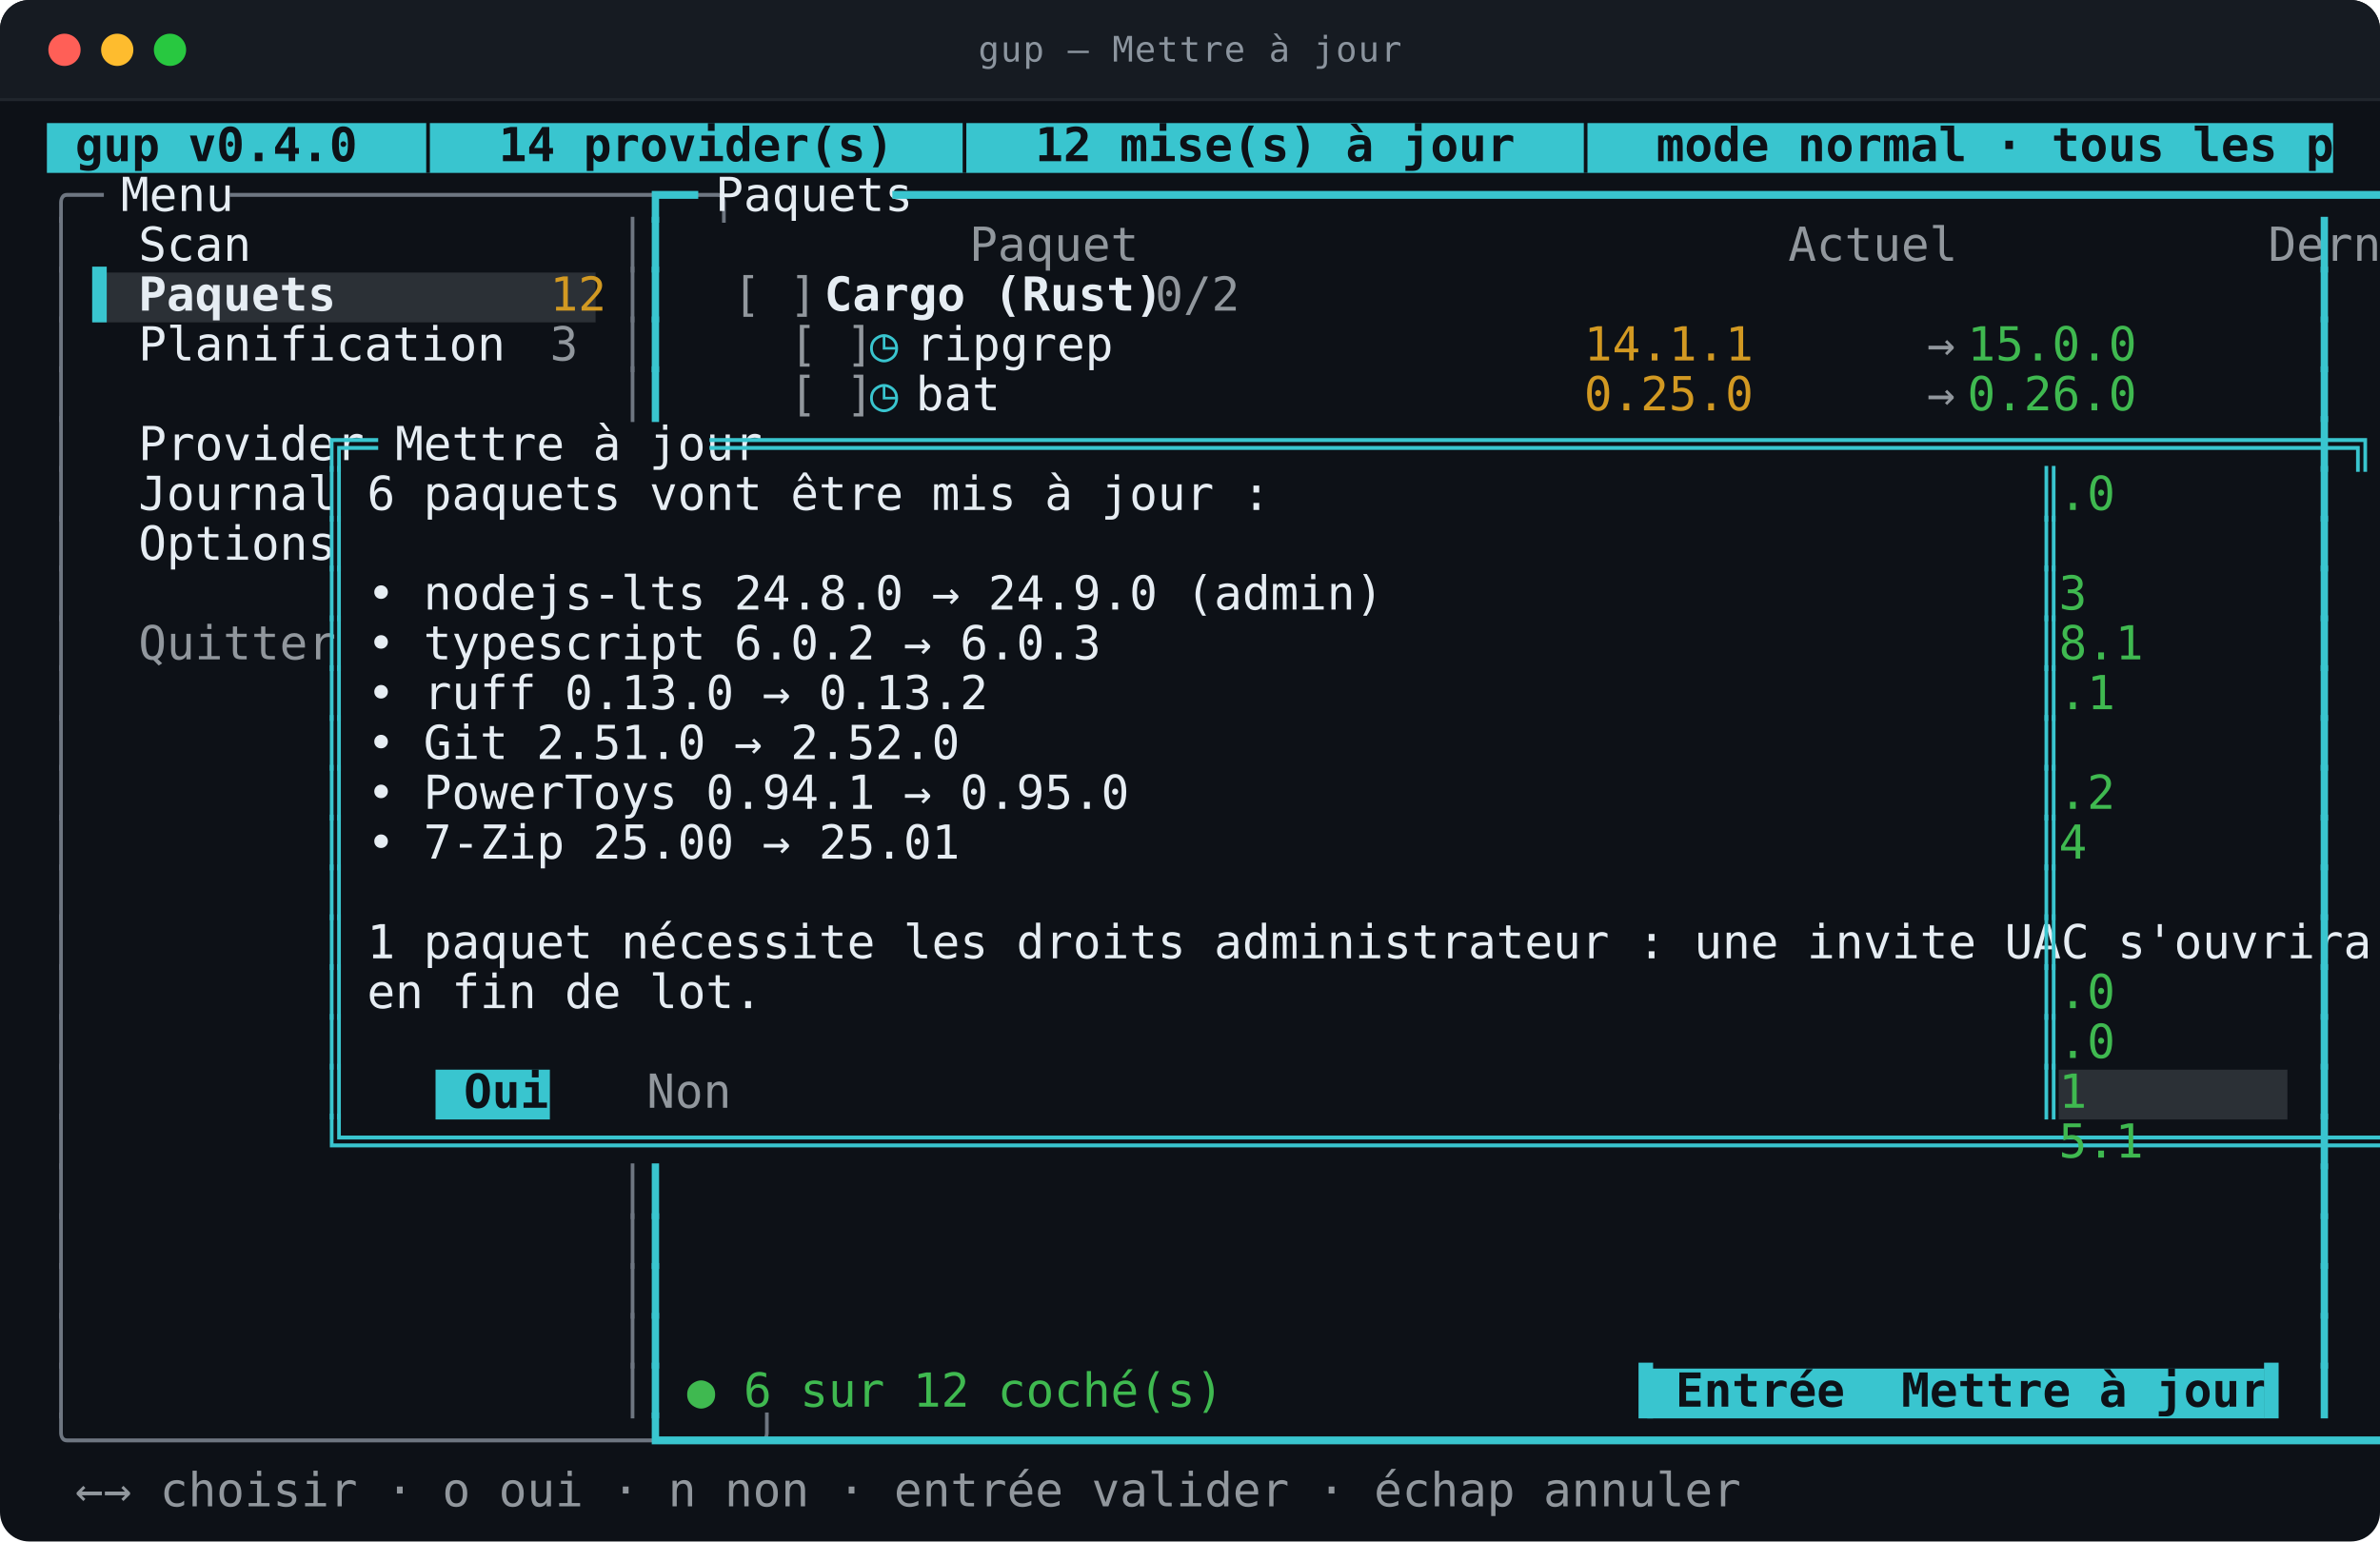
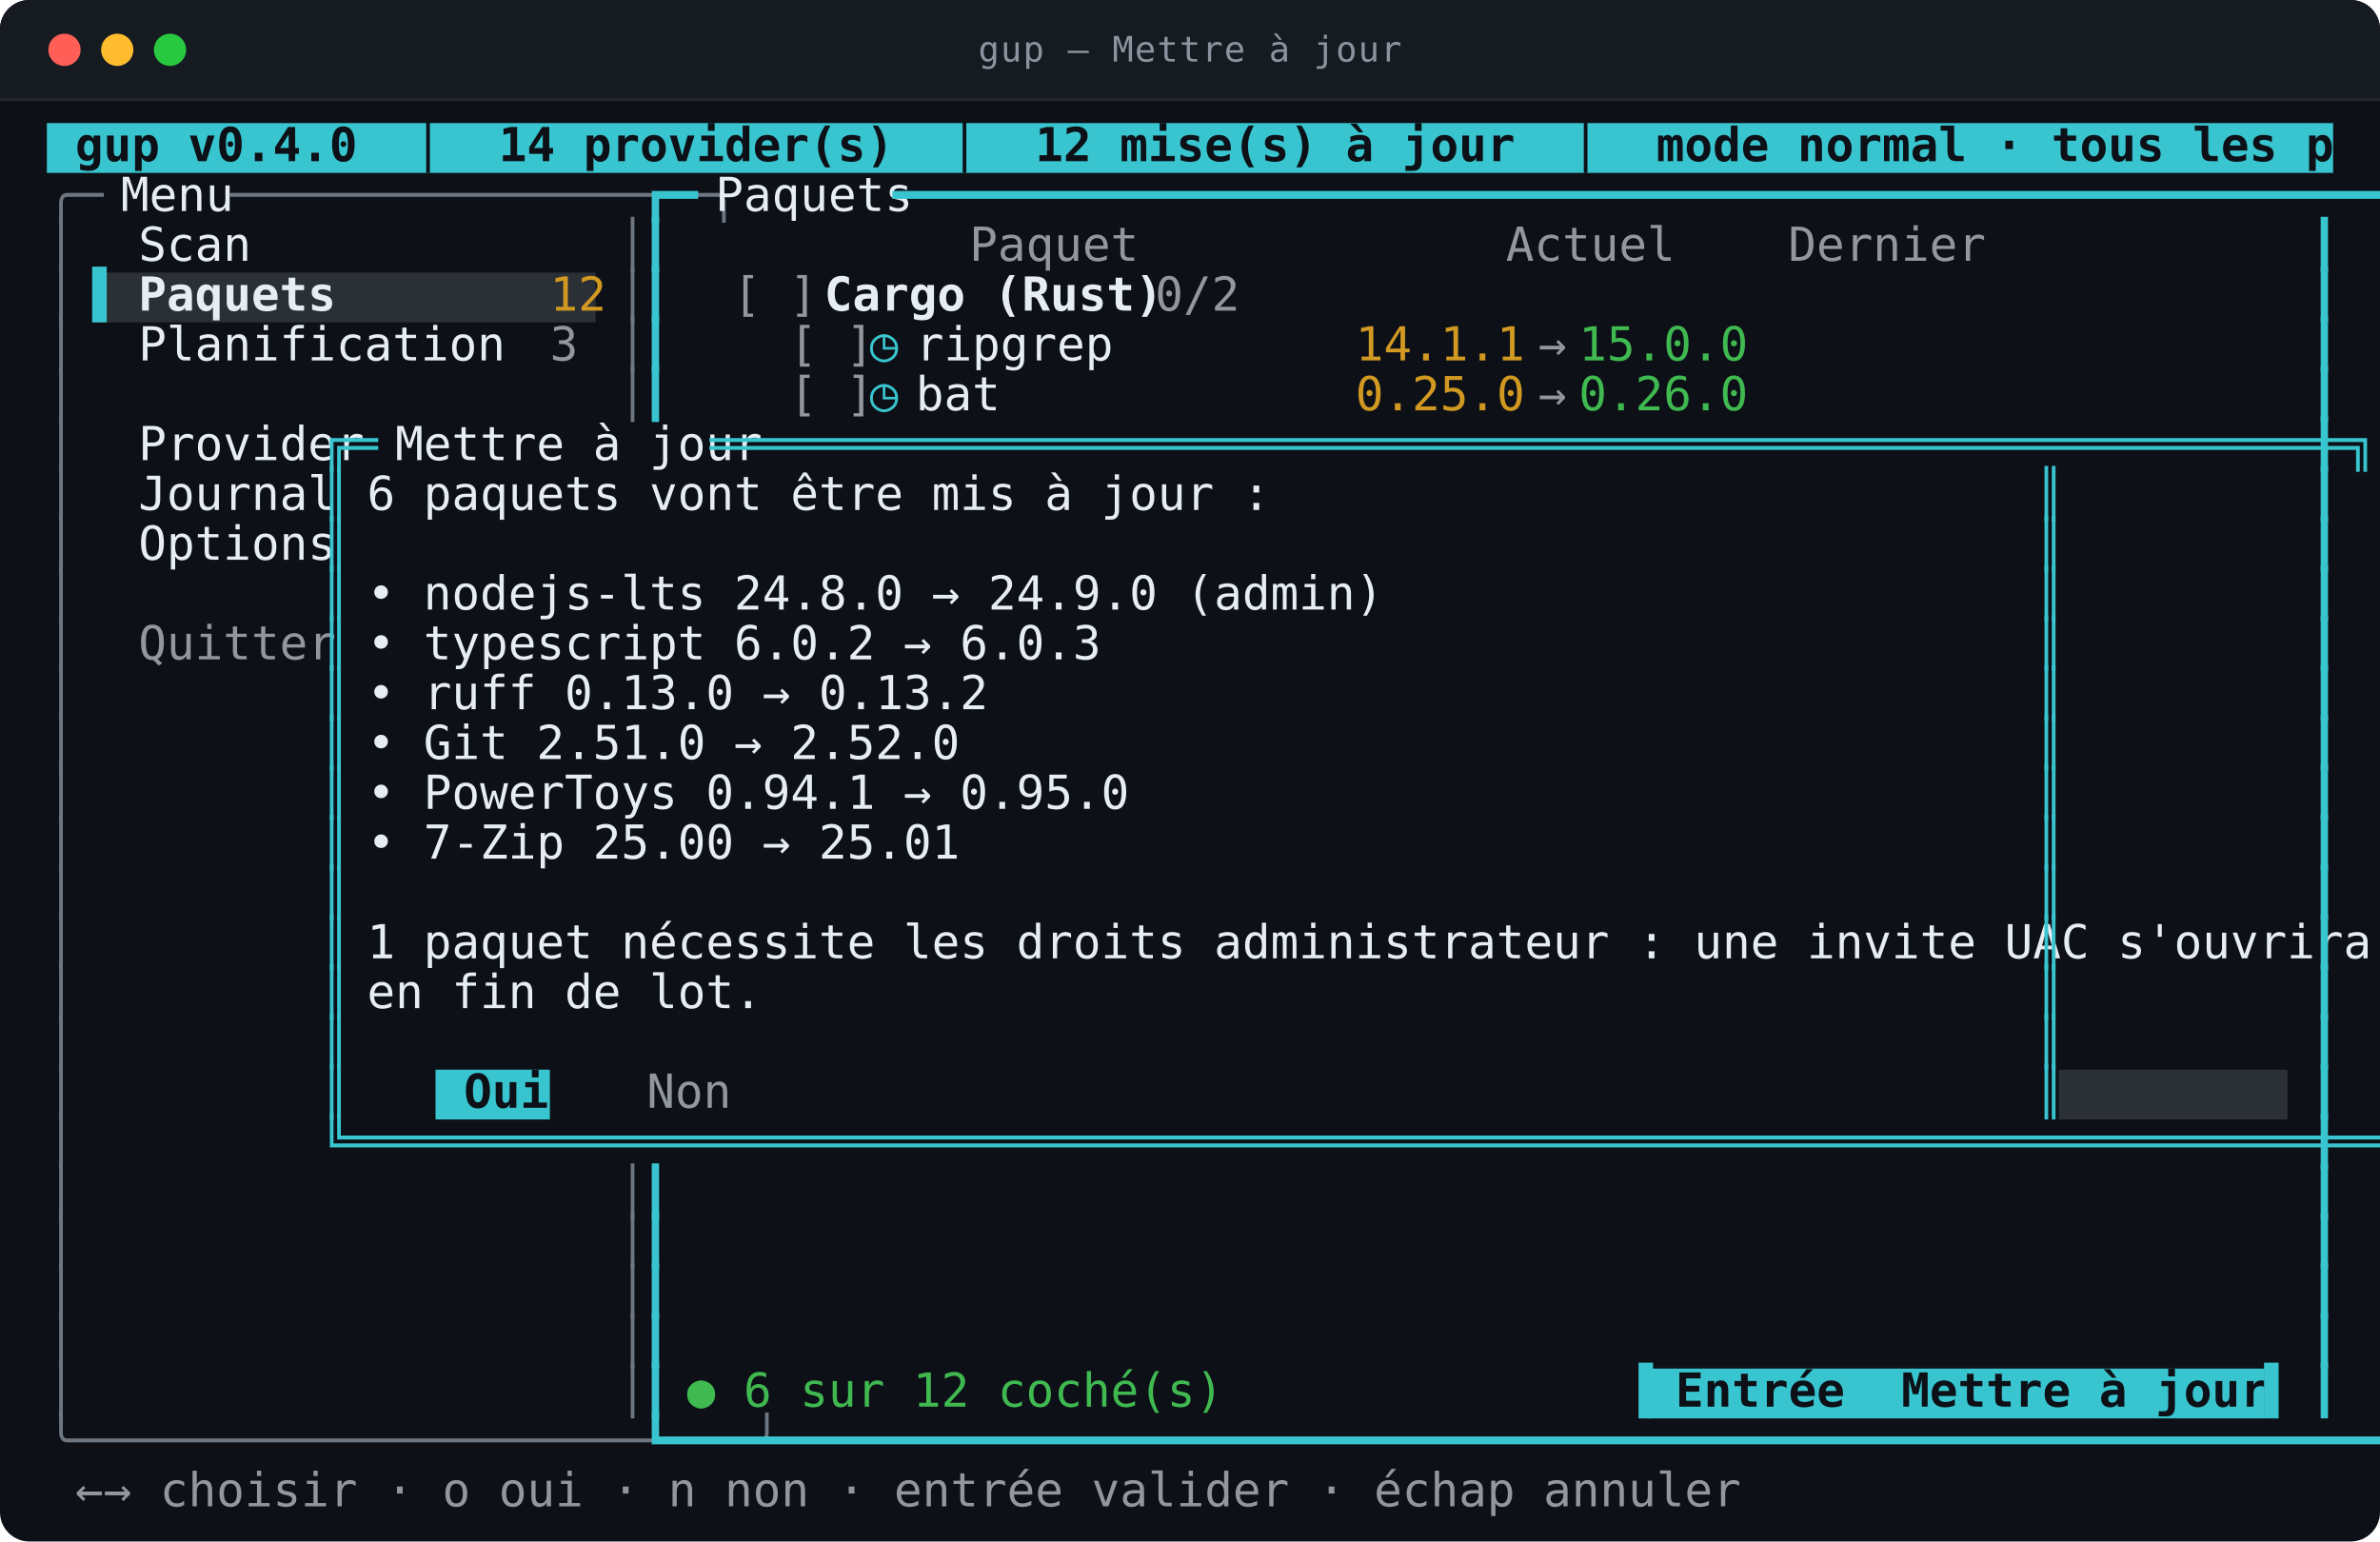
<svg xmlns="http://www.w3.org/2000/svg" viewBox="0 0 812.0 526.0" width="812.0" height="526.0" role="img" aria-labelledby="t d">
  <style>
text{font-family:ui-monospace,SFMono-Regular,"SF Mono",Menlo,Consolas,"DejaVu Sans Mono",monospace;font-size:16px}
.t{font-size:12px;letter-spacing:.4px;fill:#8b949e}
.b{font-weight:700}
.i{font-style:italic}
.u{text-decoration:underline}
.s{text-decoration:line-through}
.us{text-decoration:underline line-through}
.d{opacity:0.62}
.c0{fill:#39c5cf}
.c1{fill:#2b3036}
.c2{fill:#0d1117}
.c3{fill:#6e7681}
.c4{fill:#e6edf3}
.c5{fill:#91979d}
.c6{fill:#d29922}
.c7{fill:#3fb950}
</style>
  <rect y="0.0" width="812.0" height="526.0" rx="10.0" fill="#0d1117" />
  <rect y="0.0" width="812.0" height="34.0" rx="10.0" fill="#161b22" />
  <rect y="24.0" width="812.0" height="10.0" fill="#161b22" />
  <line x1="0.0" y1="34.0" x2="812.0" y2="34.0" stroke="#21262d" />
  <circle cx="22.0" cy="17.0" r="5.5" fill="#ff5f57" />
  <circle cx="40.0" cy="17.0" r="5.5" fill="#febc2e" />
  <circle cx="58.0" cy="17.0" r="5.5" fill="#28c840" />
  <text class="t" x="406.0" y="21.0" text-anchor="middle">gup — Mettre à jour</text>
  <rect class="c0" x="16.0" y="42.0" width="780.0" height="17.0" />
  <rect class="c1" x="31.6" y="93.0" width="171.6" height="17.0" />
  <rect class="c0" x="148.6" y="365.0" width="39.0" height="17.0" />
  <rect class="c1" x="702.4" y="365.0" width="78.0" height="17.0" />
  <rect class="c0" x="562.0" y="467.0" width="210.6" height="17.0" />
  <text class="c2 b" x="16.0" y="55.0" textLength="694.2" lengthAdjust="spacingAndGlyphs" xml:space="preserve"> gup v0.4.0  │  14 provider(s)  │  12 mise(s) à jour  │  mode normal · tous les providers</text>
  <text class="c3" x="16.0" y="72.0" textLength="15.6" lengthAdjust="spacingAndGlyphs" xml:space="preserve">╭─</text>
  <text class="c4" x="31.6" y="72.0" textLength="46.8" lengthAdjust="spacingAndGlyphs" xml:space="preserve"> Menu </text>
  <text class="c3" x="78.4" y="72.0" textLength="140.4" lengthAdjust="spacingAndGlyphs" xml:space="preserve">─────────────────╮</text>
  <text class="c0" x="218.8" y="72.0" textLength="15.6" lengthAdjust="spacingAndGlyphs" xml:space="preserve">┏━</text>
  <text class="c4" x="234.4" y="72.0" textLength="70.2" lengthAdjust="spacingAndGlyphs" xml:space="preserve"> Paquets </text>
  <text class="c0" x="304.6" y="72.0" textLength="491.4" lengthAdjust="spacingAndGlyphs" xml:space="preserve">━━━━━━━━━━━━━━━━━━━━━━━━━━━━━━━━━━━━━━━━━━━━━━━━━━━━━━━━━━━━━━┓</text>
  <text class="c3" x="16.0" y="89.0" textLength="7.8" lengthAdjust="spacingAndGlyphs" xml:space="preserve">│</text>
  <text class="c4" x="47.2" y="89.0" textLength="140.4" lengthAdjust="spacingAndGlyphs" xml:space="preserve">Scan              </text>
  <text class="c3" x="211.0" y="89.0" textLength="7.8" lengthAdjust="spacingAndGlyphs" xml:space="preserve">│</text>
  <text class="c0" x="218.8" y="89.0" textLength="7.8" lengthAdjust="spacingAndGlyphs" xml:space="preserve">┃</text>
-   <text class="c5" x="234.4" y="89.0" textLength="546.0" lengthAdjust="spacingAndGlyphs" xml:space="preserve">          Paquet                       Actuel           Dernier       </text>
+   <text class="c5" x="234.4" y="89.0" textLength="366.6" lengthAdjust="spacingAndGlyphs" xml:space="preserve">          Paquet             Actuel    Dernier </text>
  <text class="c0" x="788.2" y="89.0" textLength="7.8" lengthAdjust="spacingAndGlyphs" xml:space="preserve">┃</text>
  <text class="c3" x="16.0" y="106.0" textLength="7.8" lengthAdjust="spacingAndGlyphs" xml:space="preserve">│</text>
  <text class="c0" x="31.6" y="106.0" textLength="15.6" lengthAdjust="spacingAndGlyphs" xml:space="preserve">▌ </text>
  <text class="c4 b" x="47.2" y="106.0" textLength="140.4" lengthAdjust="spacingAndGlyphs" xml:space="preserve">Paquets           </text>
  <text class="c6" x="187.6" y="106.0" textLength="15.6" lengthAdjust="spacingAndGlyphs" xml:space="preserve">12</text>
  <text class="c3" x="211.0" y="106.0" textLength="7.8" lengthAdjust="spacingAndGlyphs" xml:space="preserve">│</text>
  <text class="c0" x="218.8" y="106.0" textLength="7.8" lengthAdjust="spacingAndGlyphs" xml:space="preserve">┃</text>
  <text class="c5" x="250.0" y="106.0" textLength="31.2" lengthAdjust="spacingAndGlyphs" xml:space="preserve">[ ] </text>
  <text class="c4 b" x="281.2" y="106.0" textLength="93.6" lengthAdjust="spacingAndGlyphs" xml:space="preserve">Cargo (Rust)</text>
  <text class="c5" x="374.8" y="106.0" textLength="39.0" lengthAdjust="spacingAndGlyphs" xml:space="preserve">  0/2</text>
  <text class="c0" x="788.2" y="106.0" textLength="7.8" lengthAdjust="spacingAndGlyphs" xml:space="preserve">┃</text>
  <text class="c3" x="16.0" y="123.0" textLength="7.8" lengthAdjust="spacingAndGlyphs" xml:space="preserve">│</text>
  <text class="c4" x="47.2" y="123.0" textLength="140.4" lengthAdjust="spacingAndGlyphs" xml:space="preserve">Planification     </text>
  <text class="c5" x="187.6" y="123.0" textLength="7.8" lengthAdjust="spacingAndGlyphs" xml:space="preserve">3</text>
  <text class="c3" x="211.0" y="123.0" textLength="7.8" lengthAdjust="spacingAndGlyphs" xml:space="preserve">│</text>
  <text class="c0" x="218.8" y="123.0" textLength="7.8" lengthAdjust="spacingAndGlyphs" xml:space="preserve">┃</text>
  <text class="c5" x="250.0" y="123.0" textLength="46.8" lengthAdjust="spacingAndGlyphs" xml:space="preserve">  [ ] </text>
  <text class="c0" x="296.8" y="123.0" textLength="15.6" lengthAdjust="spacingAndGlyphs" xml:space="preserve">◷ </text>
-   <text class="c4" x="312.4" y="123.0" textLength="218.4" lengthAdjust="spacingAndGlyphs" xml:space="preserve">ripgrep                     </text>
-   <text class="c6" x="530.8" y="123.0" textLength="117.0" lengthAdjust="spacingAndGlyphs" xml:space="preserve"> 14.1.1        </text>
-   <text class="c5" x="647.8" y="123.0" textLength="23.4" lengthAdjust="spacingAndGlyphs" xml:space="preserve"> → </text>
-   <text class="c7" x="671.2" y="123.0" textLength="109.2" lengthAdjust="spacingAndGlyphs" xml:space="preserve">15.0.0        </text>
+   <text class="c4" x="312.4" y="123.0" textLength="140.4" lengthAdjust="spacingAndGlyphs" xml:space="preserve">ripgrep           </text>
+   <text class="c6" x="452.8" y="123.0" textLength="62.4" lengthAdjust="spacingAndGlyphs" xml:space="preserve"> 14.1.1 </text>
+   <text class="c5" x="515.2" y="123.0" textLength="23.4" lengthAdjust="spacingAndGlyphs" xml:space="preserve"> → </text>
+   <text class="c7" x="538.6" y="123.0" textLength="54.6" lengthAdjust="spacingAndGlyphs" xml:space="preserve">15.0.0 </text>
  <text class="c0" x="788.2" y="123.0" textLength="7.8" lengthAdjust="spacingAndGlyphs" xml:space="preserve">┃</text>
  <text class="c3" x="16.0" y="140.0" textLength="7.8" lengthAdjust="spacingAndGlyphs" xml:space="preserve">│</text>
  <text class="c3" x="211.0" y="140.0" textLength="7.8" lengthAdjust="spacingAndGlyphs" xml:space="preserve">│</text>
  <text class="c0" x="218.8" y="140.0" textLength="7.8" lengthAdjust="spacingAndGlyphs" xml:space="preserve">┃</text>
  <text class="c5" x="250.0" y="140.0" textLength="46.8" lengthAdjust="spacingAndGlyphs" xml:space="preserve">  [ ] </text>
  <text class="c0" x="296.8" y="140.0" textLength="15.6" lengthAdjust="spacingAndGlyphs" xml:space="preserve">◷ </text>
-   <text class="c4" x="312.4" y="140.0" textLength="218.4" lengthAdjust="spacingAndGlyphs" xml:space="preserve">bat                         </text>
-   <text class="c6" x="530.8" y="140.0" textLength="117.0" lengthAdjust="spacingAndGlyphs" xml:space="preserve"> 0.25.0        </text>
-   <text class="c5" x="647.8" y="140.0" textLength="23.4" lengthAdjust="spacingAndGlyphs" xml:space="preserve"> → </text>
-   <text class="c7" x="671.2" y="140.0" textLength="109.2" lengthAdjust="spacingAndGlyphs" xml:space="preserve">0.26.0        </text>
+   <text class="c4" x="312.4" y="140.0" textLength="140.4" lengthAdjust="spacingAndGlyphs" xml:space="preserve">bat               </text>
+   <text class="c6" x="452.8" y="140.0" textLength="62.4" lengthAdjust="spacingAndGlyphs" xml:space="preserve"> 0.25.0 </text>
+   <text class="c5" x="515.2" y="140.0" textLength="23.4" lengthAdjust="spacingAndGlyphs" xml:space="preserve"> → </text>
+   <text class="c7" x="538.6" y="140.0" textLength="54.6" lengthAdjust="spacingAndGlyphs" xml:space="preserve">0.26.0 </text>
  <text class="c0" x="788.2" y="140.0" textLength="7.8" lengthAdjust="spacingAndGlyphs" xml:space="preserve">┃</text>
  <text class="c3" x="16.0" y="157.0" textLength="7.8" lengthAdjust="spacingAndGlyphs" xml:space="preserve">│</text>
  <text class="c4" x="47.2" y="157.0" textLength="62.4" lengthAdjust="spacingAndGlyphs" xml:space="preserve">Provider</text>
  <text class="c0" x="109.6" y="157.0" textLength="15.6" lengthAdjust="spacingAndGlyphs" xml:space="preserve">╔═</text>
  <text class="c4" x="125.2" y="157.0" textLength="117.0" lengthAdjust="spacingAndGlyphs" xml:space="preserve"> Mettre à jour </text>
  <text class="c0" x="242.2" y="157.0" textLength="460.2" lengthAdjust="spacingAndGlyphs" xml:space="preserve">══════════════════════════════════════════════════════════╗</text>
  <text class="c0" x="788.2" y="157.0" textLength="7.8" lengthAdjust="spacingAndGlyphs" xml:space="preserve">┃</text>
  <text class="c3" x="16.0" y="174.0" textLength="7.8" lengthAdjust="spacingAndGlyphs" xml:space="preserve">│</text>
  <text class="c4" x="47.2" y="174.0" textLength="62.4" lengthAdjust="spacingAndGlyphs" xml:space="preserve">Journal </text>
  <text class="c0" x="109.6" y="174.0" textLength="7.8" lengthAdjust="spacingAndGlyphs" xml:space="preserve">║</text>
  <text class="c4" x="125.2" y="174.0" textLength="249.6" lengthAdjust="spacingAndGlyphs" xml:space="preserve">6 paquets vont être mis à jour :</text>
  <text class="c0" x="694.6" y="174.0" textLength="7.8" lengthAdjust="spacingAndGlyphs" xml:space="preserve">║</text>
-   <text class="c7" x="702.4" y="174.0" textLength="78.0" lengthAdjust="spacingAndGlyphs" xml:space="preserve">.0        </text>
  <text class="c0" x="788.2" y="174.0" textLength="7.8" lengthAdjust="spacingAndGlyphs" xml:space="preserve">┃</text>
  <text class="c3" x="16.0" y="191.0" textLength="7.8" lengthAdjust="spacingAndGlyphs" xml:space="preserve">│</text>
  <text class="c4" x="47.2" y="191.0" textLength="62.4" lengthAdjust="spacingAndGlyphs" xml:space="preserve">Options </text>
  <text class="c0" x="109.6" y="191.0" textLength="7.8" lengthAdjust="spacingAndGlyphs" xml:space="preserve">║</text>
  <text class="c0" x="694.6" y="191.0" textLength="7.8" lengthAdjust="spacingAndGlyphs" xml:space="preserve">║</text>
  <text class="c0" x="788.2" y="191.0" textLength="7.8" lengthAdjust="spacingAndGlyphs" xml:space="preserve">┃</text>
  <text class="c3" x="16.0" y="208.0" textLength="7.8" lengthAdjust="spacingAndGlyphs" xml:space="preserve">│</text>
  <text class="c0" x="109.6" y="208.0" textLength="7.8" lengthAdjust="spacingAndGlyphs" xml:space="preserve">║</text>
  <text class="c4" x="125.2" y="208.0" textLength="280.8" lengthAdjust="spacingAndGlyphs" xml:space="preserve">• nodejs-lts 24.8.0 → 24.9.0 (admin)</text>
  <text class="c0" x="694.6" y="208.0" textLength="7.8" lengthAdjust="spacingAndGlyphs" xml:space="preserve">║</text>
-   <text class="c7" x="702.4" y="208.0" textLength="78.0" lengthAdjust="spacingAndGlyphs" xml:space="preserve">3         </text>
  <text class="c0" x="788.2" y="208.0" textLength="7.8" lengthAdjust="spacingAndGlyphs" xml:space="preserve">┃</text>
  <text class="c3" x="16.0" y="225.0" textLength="7.8" lengthAdjust="spacingAndGlyphs" xml:space="preserve">│</text>
  <text class="c5" x="47.2" y="225.0" textLength="62.4" lengthAdjust="spacingAndGlyphs" xml:space="preserve">Quitter </text>
  <text class="c0" x="109.6" y="225.0" textLength="7.8" lengthAdjust="spacingAndGlyphs" xml:space="preserve">║</text>
  <text class="c4" x="125.2" y="225.0" textLength="202.8" lengthAdjust="spacingAndGlyphs" xml:space="preserve">• typescript 6.0.2 → 6.0.3</text>
  <text class="c0" x="694.6" y="225.0" textLength="7.8" lengthAdjust="spacingAndGlyphs" xml:space="preserve">║</text>
-   <text class="c7" x="702.4" y="225.0" textLength="78.0" lengthAdjust="spacingAndGlyphs" xml:space="preserve">8.1       </text>
  <text class="c0" x="788.2" y="225.0" textLength="7.8" lengthAdjust="spacingAndGlyphs" xml:space="preserve">┃</text>
  <text class="c3" x="16.0" y="242.0" textLength="7.8" lengthAdjust="spacingAndGlyphs" xml:space="preserve">│</text>
  <text class="c0" x="109.6" y="242.0" textLength="7.8" lengthAdjust="spacingAndGlyphs" xml:space="preserve">║</text>
  <text class="c4" x="125.2" y="242.0" textLength="171.6" lengthAdjust="spacingAndGlyphs" xml:space="preserve">• ruff 0.13.0 → 0.13.2</text>
  <text class="c0" x="694.6" y="242.0" textLength="7.8" lengthAdjust="spacingAndGlyphs" xml:space="preserve">║</text>
-   <text class="c7" x="702.4" y="242.0" textLength="78.0" lengthAdjust="spacingAndGlyphs" xml:space="preserve">.1        </text>
  <text class="c0" x="788.2" y="242.0" textLength="7.8" lengthAdjust="spacingAndGlyphs" xml:space="preserve">┃</text>
  <text class="c3" x="16.0" y="259.0" textLength="7.8" lengthAdjust="spacingAndGlyphs" xml:space="preserve">│</text>
  <text class="c0" x="109.6" y="259.0" textLength="7.8" lengthAdjust="spacingAndGlyphs" xml:space="preserve">║</text>
  <text class="c4" x="125.2" y="259.0" textLength="163.8" lengthAdjust="spacingAndGlyphs" xml:space="preserve">• Git 2.51.0 → 2.52.0</text>
  <text class="c0" x="694.6" y="259.0" textLength="7.8" lengthAdjust="spacingAndGlyphs" xml:space="preserve">║</text>
  <text class="c0" x="788.2" y="259.0" textLength="7.8" lengthAdjust="spacingAndGlyphs" xml:space="preserve">┃</text>
  <text class="c3" x="16.0" y="276.0" textLength="7.8" lengthAdjust="spacingAndGlyphs" xml:space="preserve">│</text>
  <text class="c0" x="109.6" y="276.0" textLength="7.8" lengthAdjust="spacingAndGlyphs" xml:space="preserve">║</text>
  <text class="c4" x="125.2" y="276.0" textLength="210.6" lengthAdjust="spacingAndGlyphs" xml:space="preserve">• PowerToys 0.94.1 → 0.95.0</text>
  <text class="c0" x="694.6" y="276.0" textLength="7.8" lengthAdjust="spacingAndGlyphs" xml:space="preserve">║</text>
-   <text class="c7" x="702.4" y="276.0" textLength="78.0" lengthAdjust="spacingAndGlyphs" xml:space="preserve">.2        </text>
  <text class="c0" x="788.2" y="276.0" textLength="7.8" lengthAdjust="spacingAndGlyphs" xml:space="preserve">┃</text>
  <text class="c3" x="16.0" y="293.0" textLength="7.8" lengthAdjust="spacingAndGlyphs" xml:space="preserve">│</text>
  <text class="c0" x="109.6" y="293.0" textLength="7.8" lengthAdjust="spacingAndGlyphs" xml:space="preserve">║</text>
  <text class="c4" x="125.2" y="293.0" textLength="163.8" lengthAdjust="spacingAndGlyphs" xml:space="preserve">• 7-Zip 25.00 → 25.01</text>
  <text class="c0" x="694.6" y="293.0" textLength="7.8" lengthAdjust="spacingAndGlyphs" xml:space="preserve">║</text>
-   <text class="c7" x="702.4" y="293.0" textLength="78.0" lengthAdjust="spacingAndGlyphs" xml:space="preserve">4         </text>
  <text class="c0" x="788.2" y="293.0" textLength="7.8" lengthAdjust="spacingAndGlyphs" xml:space="preserve">┃</text>
  <text class="c3" x="16.0" y="310.0" textLength="7.8" lengthAdjust="spacingAndGlyphs" xml:space="preserve">│</text>
  <text class="c0" x="109.6" y="310.0" textLength="7.8" lengthAdjust="spacingAndGlyphs" xml:space="preserve">║</text>
  <text class="c0" x="694.6" y="310.0" textLength="7.8" lengthAdjust="spacingAndGlyphs" xml:space="preserve">║</text>
  <text class="c0" x="788.2" y="310.0" textLength="7.8" lengthAdjust="spacingAndGlyphs" xml:space="preserve">┃</text>
  <text class="c3" x="16.0" y="327.0" textLength="7.8" lengthAdjust="spacingAndGlyphs" xml:space="preserve">│</text>
  <text class="c0" x="109.6" y="327.0" textLength="7.8" lengthAdjust="spacingAndGlyphs" xml:space="preserve">║</text>
  <text class="c4" x="125.2" y="327.0" textLength="553.8" lengthAdjust="spacingAndGlyphs" xml:space="preserve">1 paquet nécessite les droits administrateur : une invite UAC s'ouvrira</text>
  <text class="c0" x="694.6" y="327.0" textLength="7.8" lengthAdjust="spacingAndGlyphs" xml:space="preserve">║</text>
  <text class="c0" x="788.2" y="327.0" textLength="7.8" lengthAdjust="spacingAndGlyphs" xml:space="preserve">┃</text>
  <text class="c3" x="16.0" y="344.0" textLength="7.8" lengthAdjust="spacingAndGlyphs" xml:space="preserve">│</text>
  <text class="c0" x="109.6" y="344.0" textLength="7.8" lengthAdjust="spacingAndGlyphs" xml:space="preserve">║</text>
  <text class="c4" x="125.2" y="344.0" textLength="109.2" lengthAdjust="spacingAndGlyphs" xml:space="preserve">en fin de lot.</text>
  <text class="c0" x="694.6" y="344.0" textLength="7.8" lengthAdjust="spacingAndGlyphs" xml:space="preserve">║</text>
-   <text class="c7" x="702.4" y="344.0" textLength="78.0" lengthAdjust="spacingAndGlyphs" xml:space="preserve">.0        </text>
  <text class="c0" x="788.2" y="344.0" textLength="7.8" lengthAdjust="spacingAndGlyphs" xml:space="preserve">┃</text>
  <text class="c3" x="16.0" y="361.0" textLength="7.8" lengthAdjust="spacingAndGlyphs" xml:space="preserve">│</text>
  <text class="c0" x="109.6" y="361.0" textLength="7.8" lengthAdjust="spacingAndGlyphs" xml:space="preserve">║</text>
  <text class="c0" x="694.6" y="361.0" textLength="7.8" lengthAdjust="spacingAndGlyphs" xml:space="preserve">║</text>
-   <text class="c7" x="702.4" y="361.0" textLength="78.0" lengthAdjust="spacingAndGlyphs" xml:space="preserve">.0        </text>
  <text class="c0" x="788.2" y="361.0" textLength="7.8" lengthAdjust="spacingAndGlyphs" xml:space="preserve">┃</text>
  <text class="c3" x="16.0" y="378.0" textLength="7.8" lengthAdjust="spacingAndGlyphs" xml:space="preserve">│</text>
  <text class="c0" x="109.6" y="378.0" textLength="7.8" lengthAdjust="spacingAndGlyphs" xml:space="preserve">║</text>
  <text class="c2 b" x="148.6" y="378.0" textLength="39.0" lengthAdjust="spacingAndGlyphs" xml:space="preserve"> Oui </text>
  <text class="c5" x="211.0" y="378.0" textLength="39.0" lengthAdjust="spacingAndGlyphs" xml:space="preserve"> Non </text>
  <text class="c0" x="694.6" y="378.0" textLength="7.8" lengthAdjust="spacingAndGlyphs" xml:space="preserve">║</text>
-   <text class="c7" x="702.4" y="378.0" textLength="78.0" lengthAdjust="spacingAndGlyphs" xml:space="preserve">1         </text>
  <text class="c0" x="788.2" y="378.0" textLength="7.8" lengthAdjust="spacingAndGlyphs" xml:space="preserve">┃</text>
  <text class="c3" x="16.0" y="395.0" textLength="7.8" lengthAdjust="spacingAndGlyphs" xml:space="preserve">│</text>
  <text class="c0" x="109.6" y="395.0" textLength="592.8" lengthAdjust="spacingAndGlyphs" xml:space="preserve">╚══════════════════════════════════════════════════════════════════════════╝</text>
-   <text class="c7" x="702.4" y="395.0" textLength="78.0" lengthAdjust="spacingAndGlyphs" xml:space="preserve">5.1       </text>
  <text class="c0" x="788.2" y="395.0" textLength="7.8" lengthAdjust="spacingAndGlyphs" xml:space="preserve">┃</text>
  <text class="c3" x="16.0" y="412.0" textLength="7.8" lengthAdjust="spacingAndGlyphs" xml:space="preserve">│</text>
  <text class="c3" x="211.0" y="412.0" textLength="7.8" lengthAdjust="spacingAndGlyphs" xml:space="preserve">│</text>
  <text class="c0" x="218.8" y="412.0" textLength="7.8" lengthAdjust="spacingAndGlyphs" xml:space="preserve">┃</text>
  <text class="c0" x="788.2" y="412.0" textLength="7.8" lengthAdjust="spacingAndGlyphs" xml:space="preserve">┃</text>
  <text class="c3" x="16.0" y="429.0" textLength="7.8" lengthAdjust="spacingAndGlyphs" xml:space="preserve">│</text>
  <text class="c3" x="211.0" y="429.0" textLength="7.8" lengthAdjust="spacingAndGlyphs" xml:space="preserve">│</text>
  <text class="c0" x="218.8" y="429.0" textLength="7.8" lengthAdjust="spacingAndGlyphs" xml:space="preserve">┃</text>
  <text class="c0" x="788.2" y="429.0" textLength="7.8" lengthAdjust="spacingAndGlyphs" xml:space="preserve">┃</text>
  <text class="c3" x="16.0" y="446.0" textLength="7.8" lengthAdjust="spacingAndGlyphs" xml:space="preserve">│</text>
  <text class="c3" x="211.0" y="446.0" textLength="7.8" lengthAdjust="spacingAndGlyphs" xml:space="preserve">│</text>
  <text class="c0" x="218.8" y="446.0" textLength="7.8" lengthAdjust="spacingAndGlyphs" xml:space="preserve">┃</text>
  <text class="c0" x="788.2" y="446.0" textLength="7.8" lengthAdjust="spacingAndGlyphs" xml:space="preserve">┃</text>
  <text class="c3" x="16.0" y="463.0" textLength="7.8" lengthAdjust="spacingAndGlyphs" xml:space="preserve">│</text>
  <text class="c3" x="211.0" y="463.0" textLength="7.8" lengthAdjust="spacingAndGlyphs" xml:space="preserve">│</text>
  <text class="c0" x="218.8" y="463.0" textLength="7.8" lengthAdjust="spacingAndGlyphs" xml:space="preserve">┃</text>
  <text class="c0" x="788.2" y="463.0" textLength="7.8" lengthAdjust="spacingAndGlyphs" xml:space="preserve">┃</text>
  <text class="c3" x="16.0" y="480.0" textLength="7.8" lengthAdjust="spacingAndGlyphs" xml:space="preserve">│</text>
  <text class="c3" x="211.0" y="480.0" textLength="7.8" lengthAdjust="spacingAndGlyphs" xml:space="preserve">│</text>
  <text class="c0" x="218.8" y="480.0" textLength="7.8" lengthAdjust="spacingAndGlyphs" xml:space="preserve">┃</text>
  <text class="c7" x="234.4" y="480.0" textLength="312.0" lengthAdjust="spacingAndGlyphs" xml:space="preserve">● 6 sur 12 coché(s)                     </text>
  <text class="c0" x="554.2" y="480.0" textLength="7.8" lengthAdjust="spacingAndGlyphs" xml:space="preserve">▐</text>
  <text class="c2 b" x="562.0" y="480.0" textLength="210.6" lengthAdjust="spacingAndGlyphs" xml:space="preserve"> Entrée  Mettre à jour (6) </text>
  <text class="c0" x="772.6" y="480.0" textLength="7.8" lengthAdjust="spacingAndGlyphs" xml:space="preserve">▌</text>
  <text class="c0" x="788.2" y="480.0" textLength="7.8" lengthAdjust="spacingAndGlyphs" xml:space="preserve">┃</text>
  <text class="c3" x="16.0" y="497.0" textLength="202.8" lengthAdjust="spacingAndGlyphs" xml:space="preserve">╰────────────────────────╯</text>
  <text class="c0" x="218.8" y="497.0" textLength="577.2" lengthAdjust="spacingAndGlyphs" xml:space="preserve">┗━━━━━━━━━━━━━━━━━━━━━━━━━━━━━━━━━━━━━━━━━━━━━━━━━━━━━━━━━━━━━━━━━━━━━━━━┛</text>
  <text class="c5" x="16.0" y="514.0" textLength="468.0" lengthAdjust="spacingAndGlyphs" xml:space="preserve"> ←→ choisir · o oui · n non · entrée valider · échap annuler</text>
</svg>
